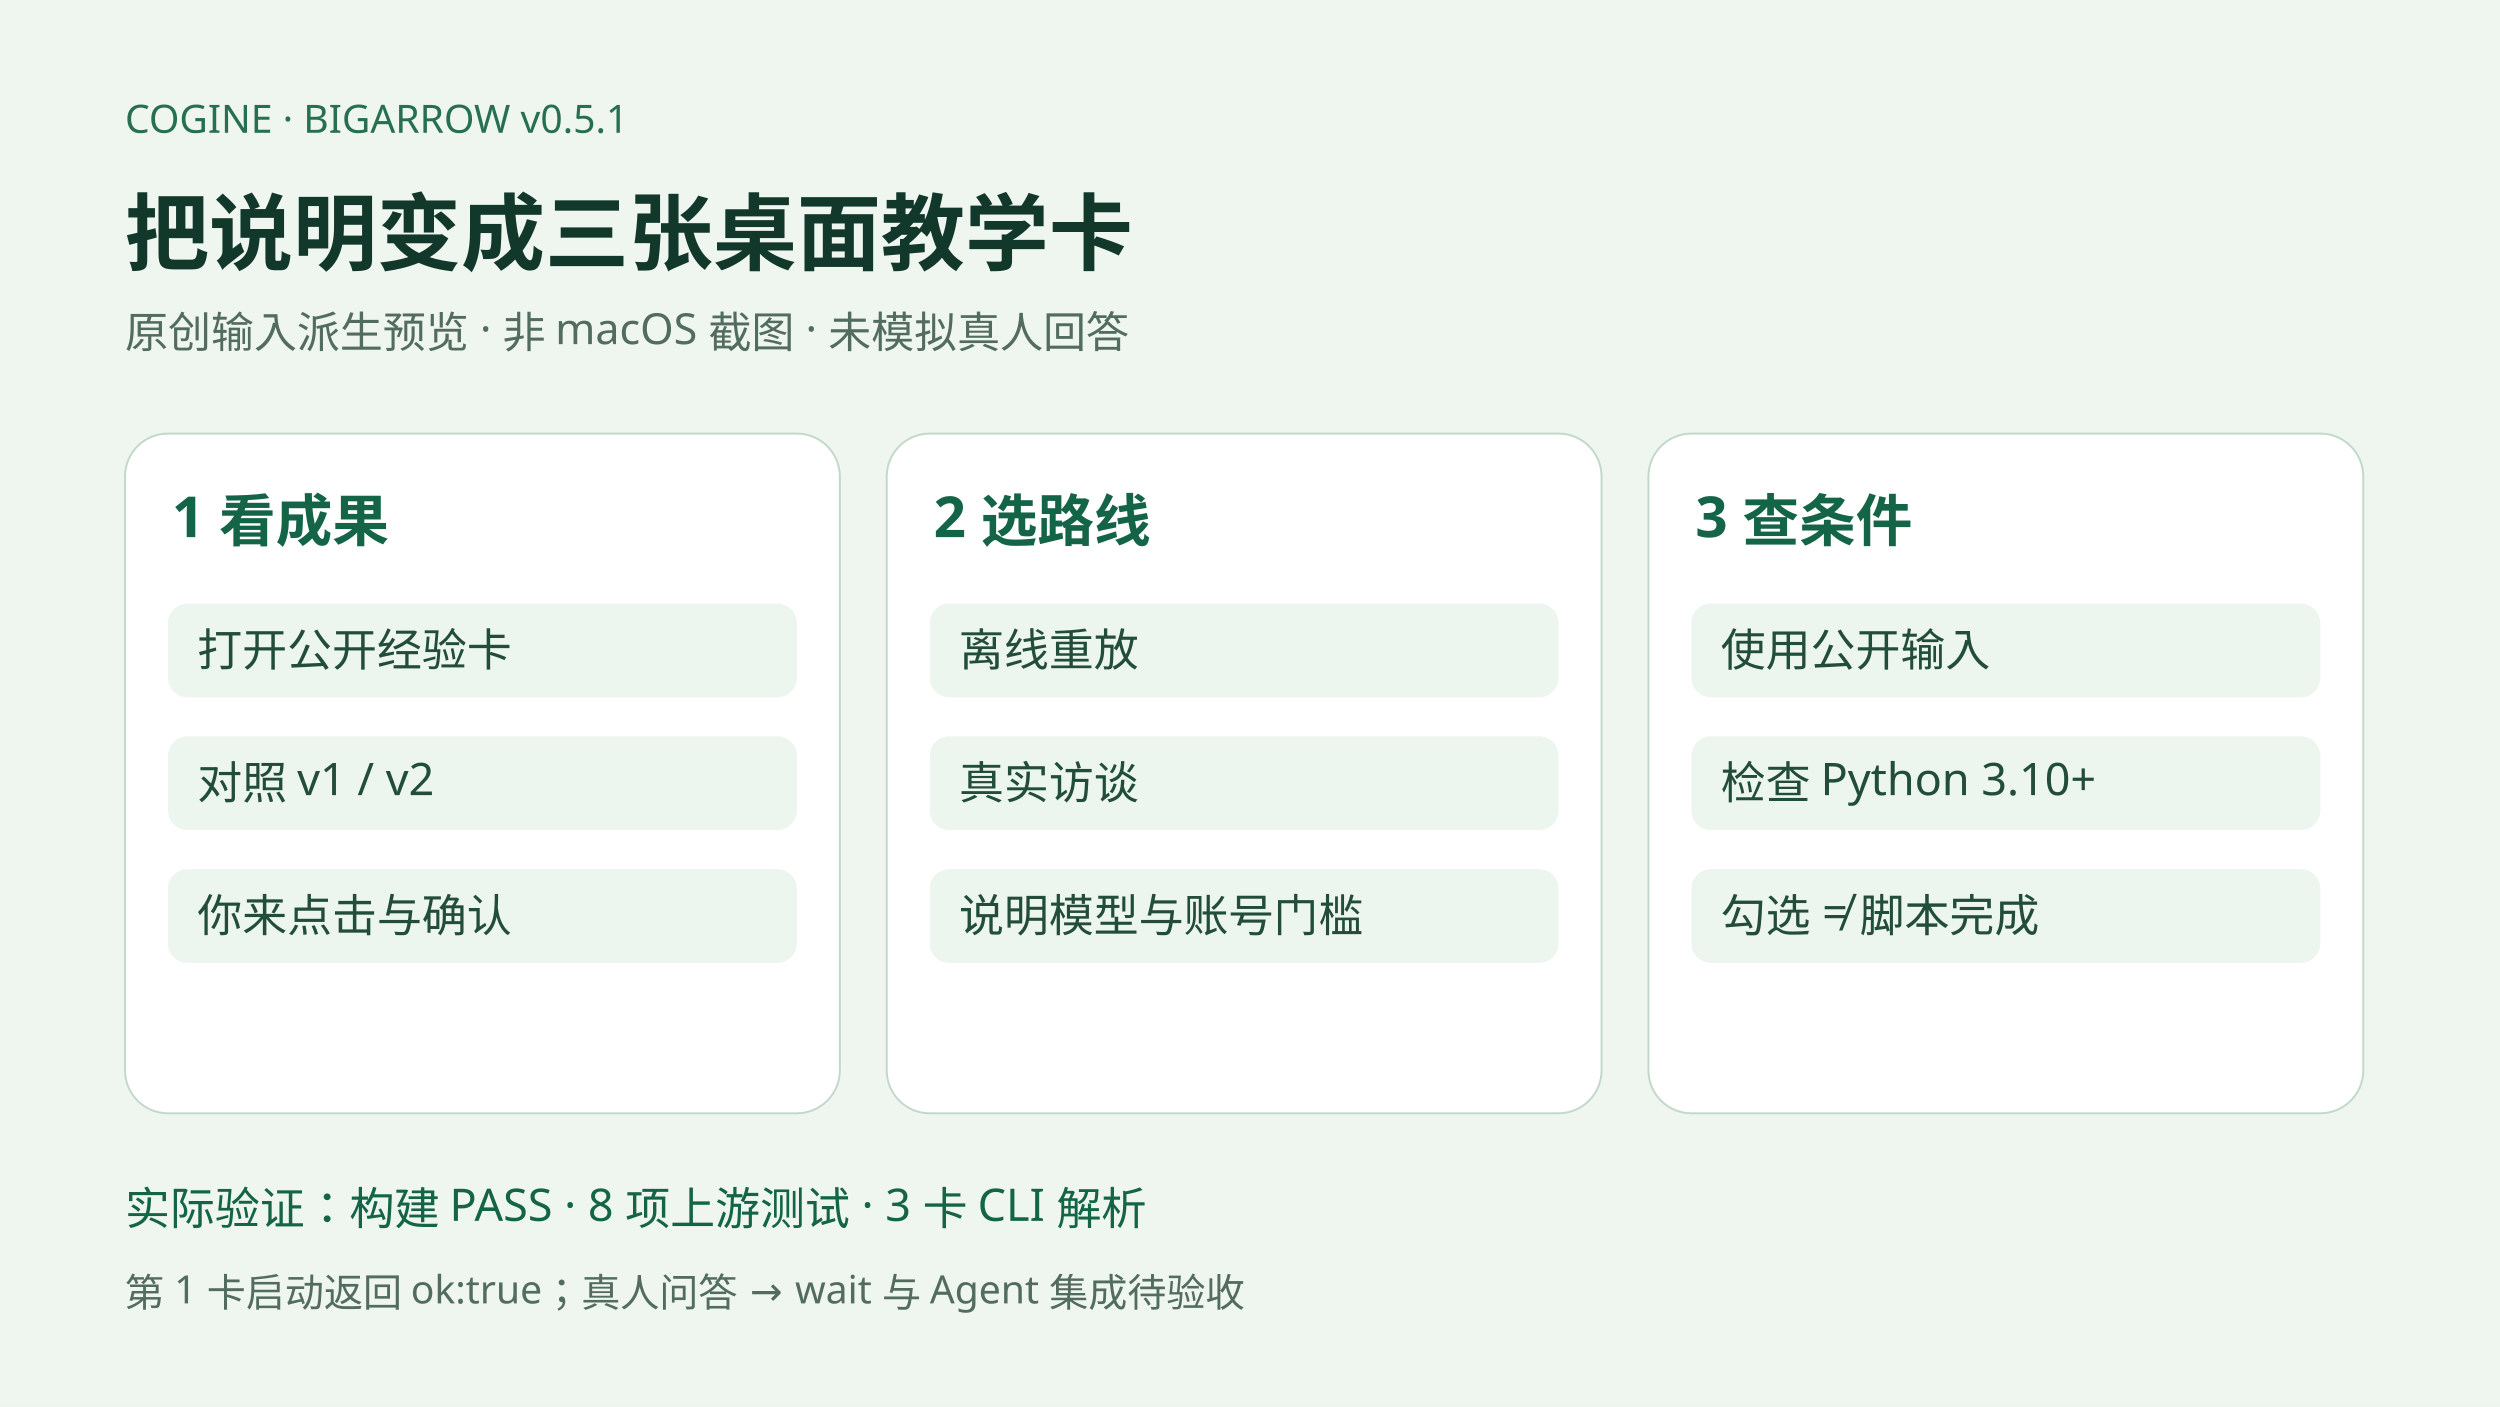
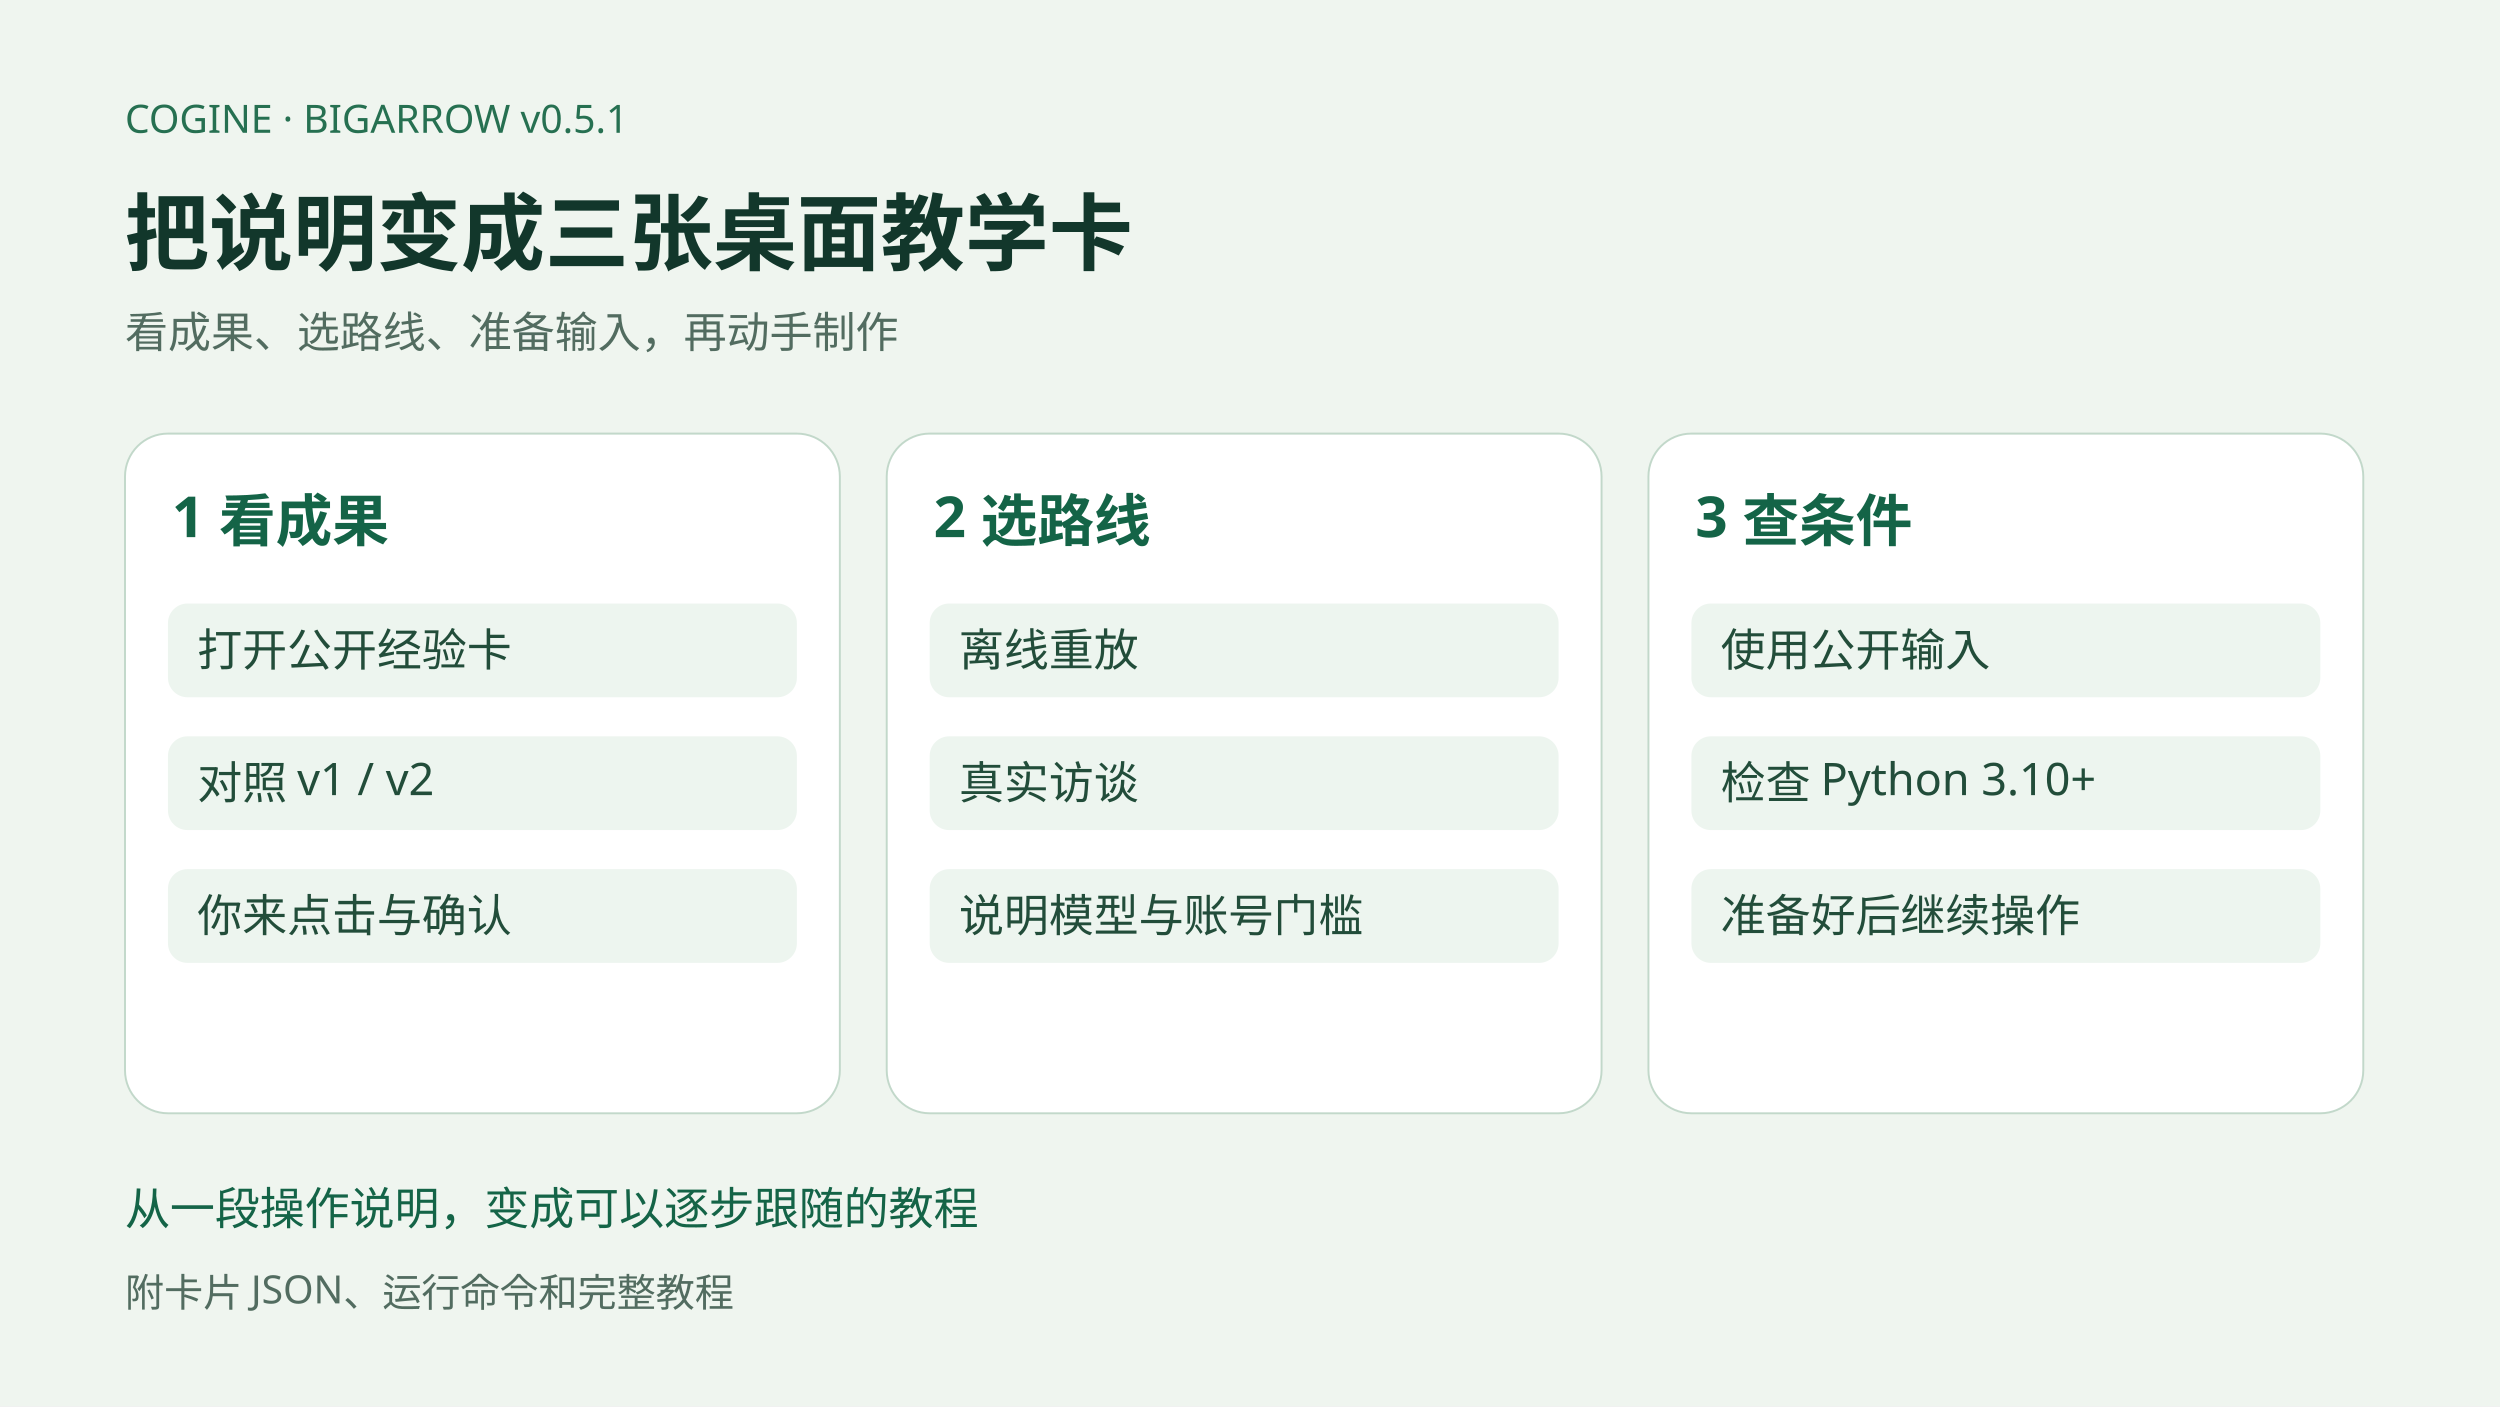
<svg xmlns="http://www.w3.org/2000/svg" width="1280" height="720" viewBox="0 0 1280 720">
  <rect width="1280" height="720" fill="#eff5ef" />
  <g font-family="system-ui,sans-serif">
    <text x="64" y="68" font-size="20" fill="#267051">COGINE · BIGARROW v0.5.1</text>
    <text x="64" y="135" font-size="43" font-weight="700" fill="#12372b">把说明变成三张桌面教学卡</text>
-     <text x="64" y="178" font-size="22" fill="#526c60">原创输入派生预览 · 非 macOS 截图 · 未模拟真人回答</text>
+     <text x="64" y="178" font-size="22" fill="#526c60">看成果、选路线、准备输入，再动手制作</text>
    <rect x="64" y="222" width="366" height="348" rx="22" fill="white" stroke="#c2d8ca" />
    <text x="88" y="275" font-size="29" font-weight="700" fill="#146447">1 看成果</text>
    <rect x="86" y="309" width="322" height="48" rx="10" fill="#edf5ef" />
    <text x="101" y="341" font-size="23" fill="#224d3a">打开公开经验卡</text>
    <rect x="86" y="377" width="322" height="48" rx="10" fill="#edf5ef" />
    <text x="101" y="409" font-size="23" fill="#224d3a">对照 v1 / v2</text>
    <rect x="86" y="445" width="322" height="48" rx="10" fill="#edf5ef" />
    <text x="101" y="477" font-size="23" fill="#224d3a">你来点击与确认</text>
    <rect x="454" y="222" width="366" height="348" rx="22" fill="white" stroke="#c2d8ca" />
    <text x="478" y="275" font-size="29" font-weight="700" fill="#146447">2 选路线</text>
    <rect x="476" y="309" width="322" height="48" rx="10" fill="#edf5ef" />
    <text x="491" y="341" font-size="23" fill="#224d3a">离线重放</text>
    <rect x="476" y="377" width="322" height="48" rx="10" fill="#edf5ef" />
    <text x="491" y="409" font-size="23" fill="#224d3a">真实访谈</text>
    <rect x="476" y="445" width="322" height="48" rx="10" fill="#edf5ef" />
    <text x="491" y="477" font-size="23" fill="#224d3a">说明模型与账号门槛</text>
    <rect x="844" y="222" width="366" height="348" rx="22" fill="white" stroke="#c2d8ca" />
    <text x="868" y="275" font-size="29" font-weight="700" fill="#146447">3 查条件</text>
    <rect x="866" y="309" width="322" height="48" rx="10" fill="#edf5ef" />
    <text x="881" y="341" font-size="23" fill="#224d3a">使用公开输入</text>
    <rect x="866" y="377" width="322" height="48" rx="10" fill="#edf5ef" />
    <text x="881" y="409" font-size="23" fill="#224d3a">检查 Python 3.10+</text>
    <rect x="866" y="445" width="322" height="48" rx="10" fill="#edf5ef" />
-     <text x="881" y="477" font-size="23" fill="#224d3a">勾选 ≠ 脚本完成</text>
-     <text x="64" y="627" font-size="23" fill="#146447">实际验证：构建 PASS · 8 项上游测试 · 3 卡 CLI 解析</text>
-     <text x="64" y="669" font-size="20" fill="#526c60">第 1 卡启动返回 ok:true；真人问答 → wait 与 Agent 集成待验收</text>
+     <text x="881" y="477" font-size="23" fill="#224d3a">准备好后继续操作</text>
+     <text x="64" y="627" font-size="23" fill="#146447">从一段操作说明，变成可以逐步跟随的教程</text>
+     <text x="64" y="669" font-size="20" fill="#526c60">附卡片 JSON、运行命令和完整教程</text>
  </g>
</svg>
